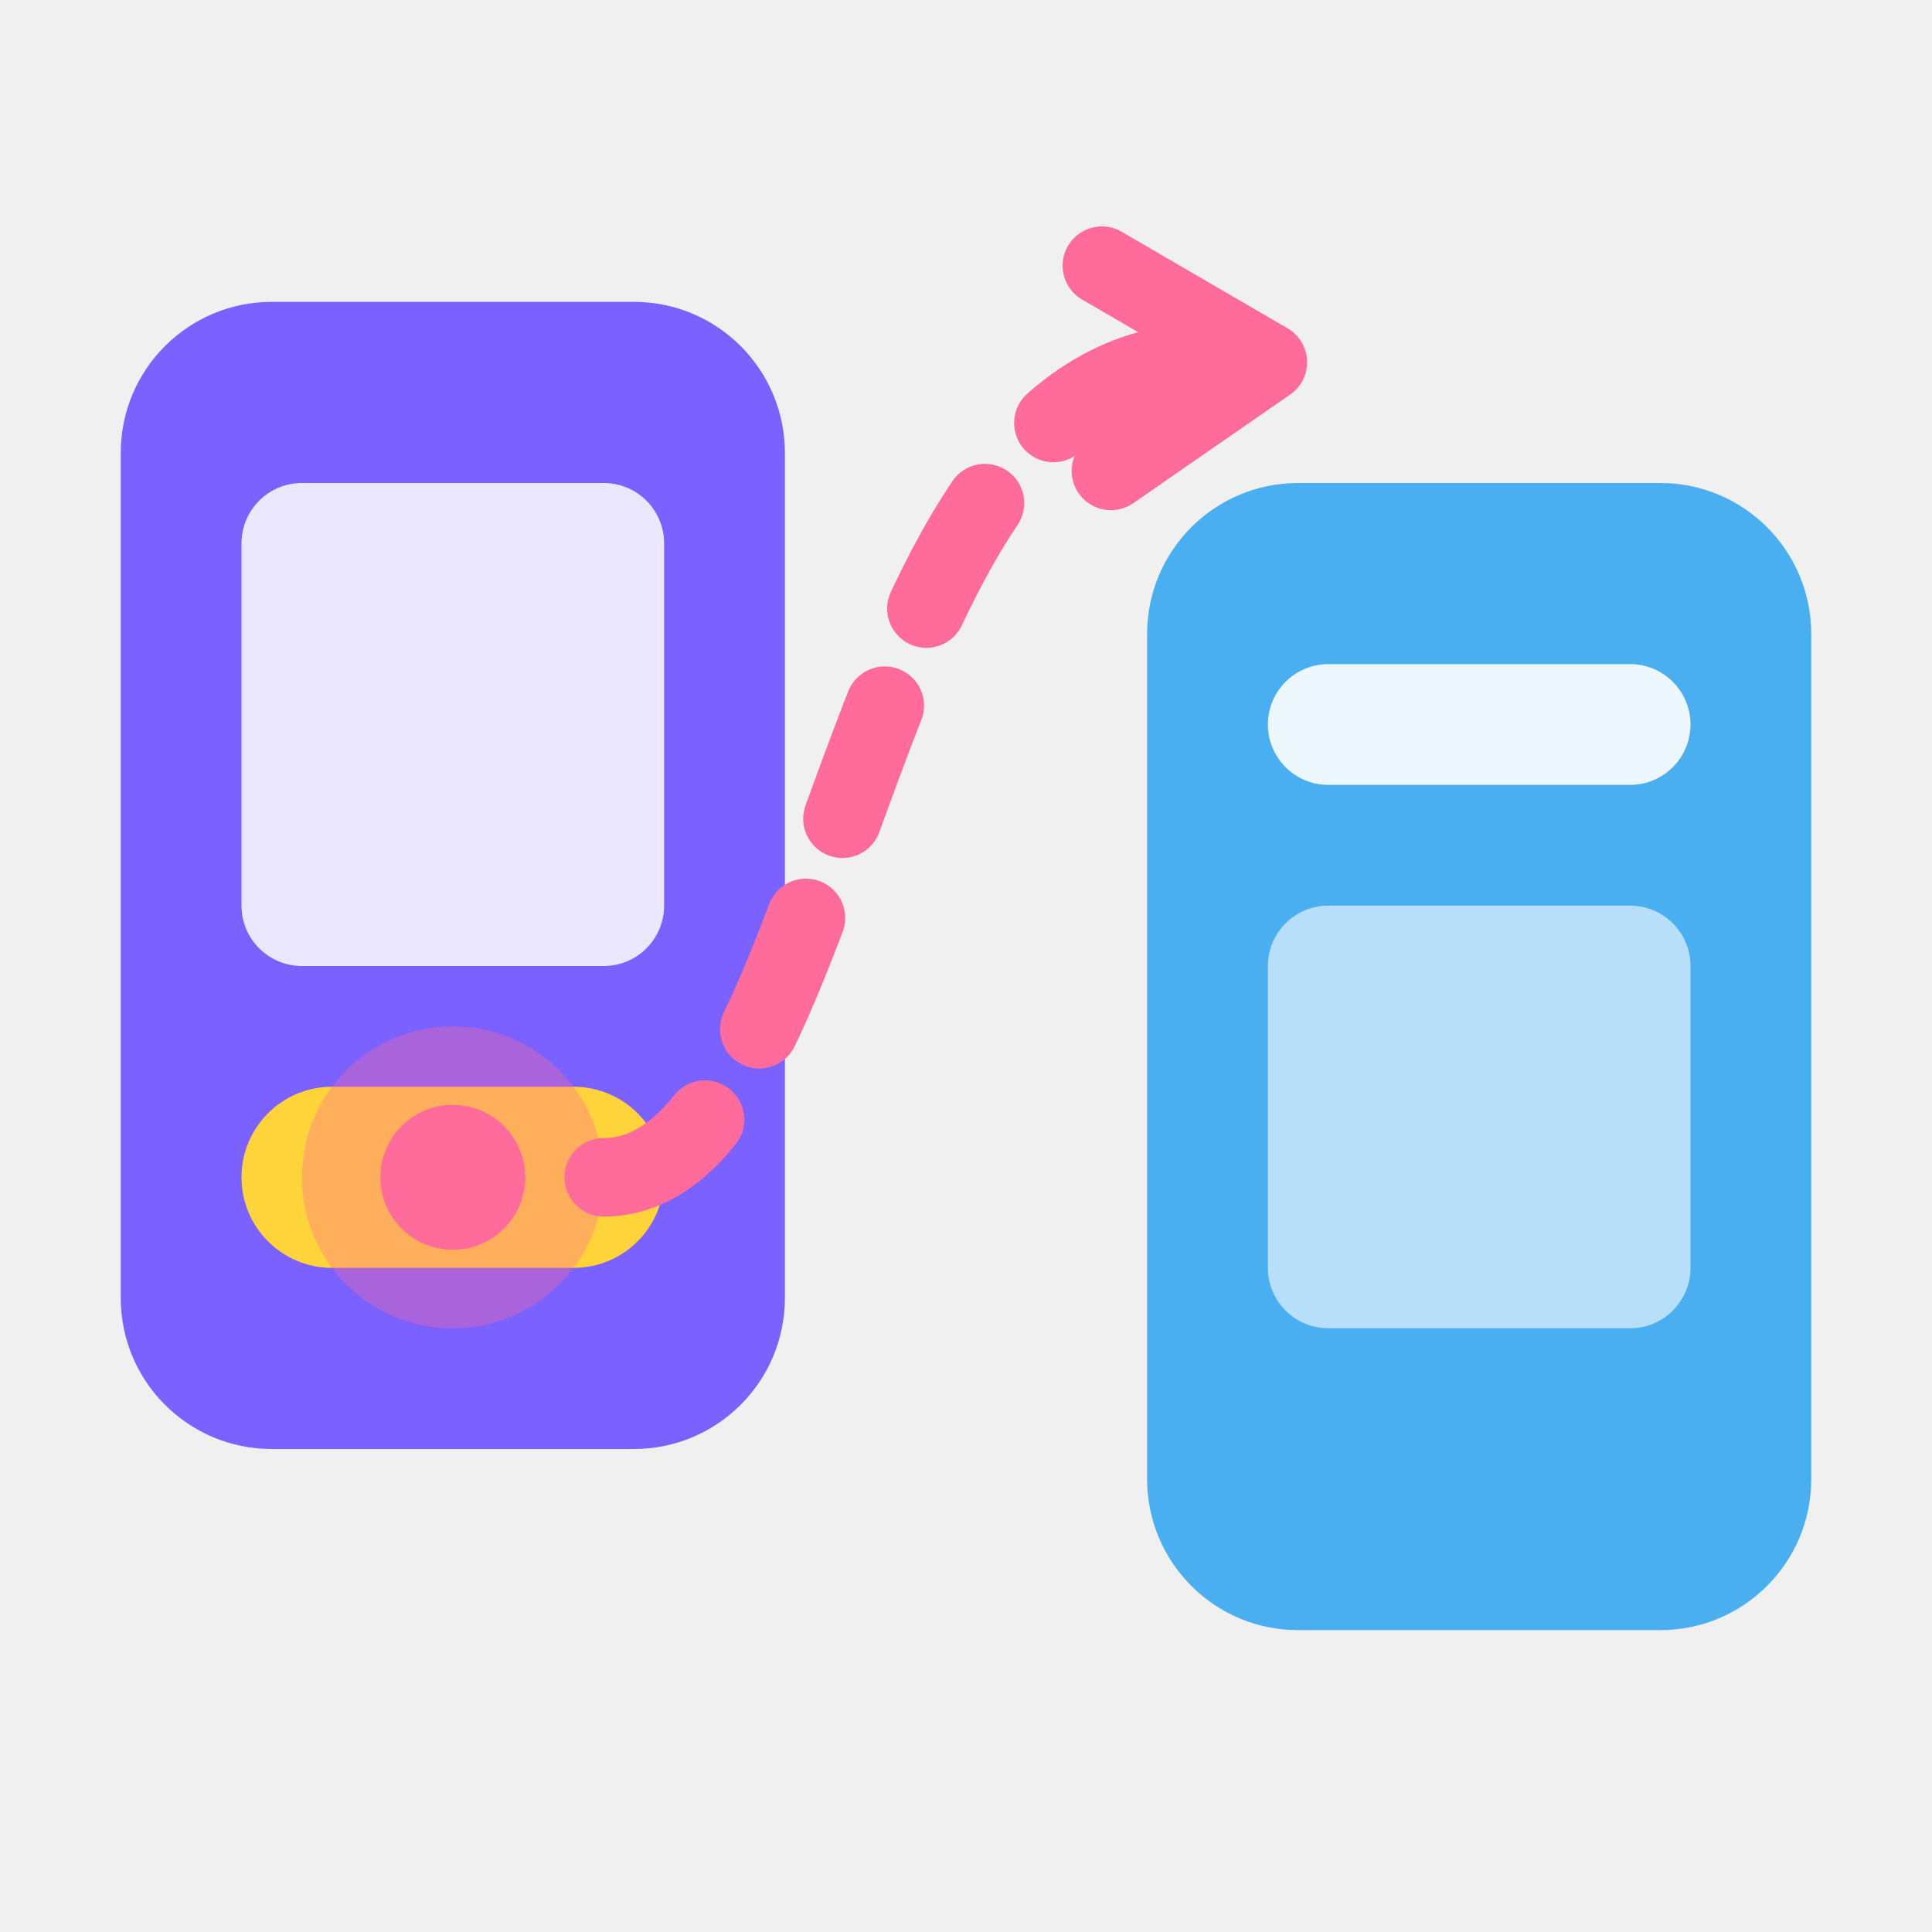
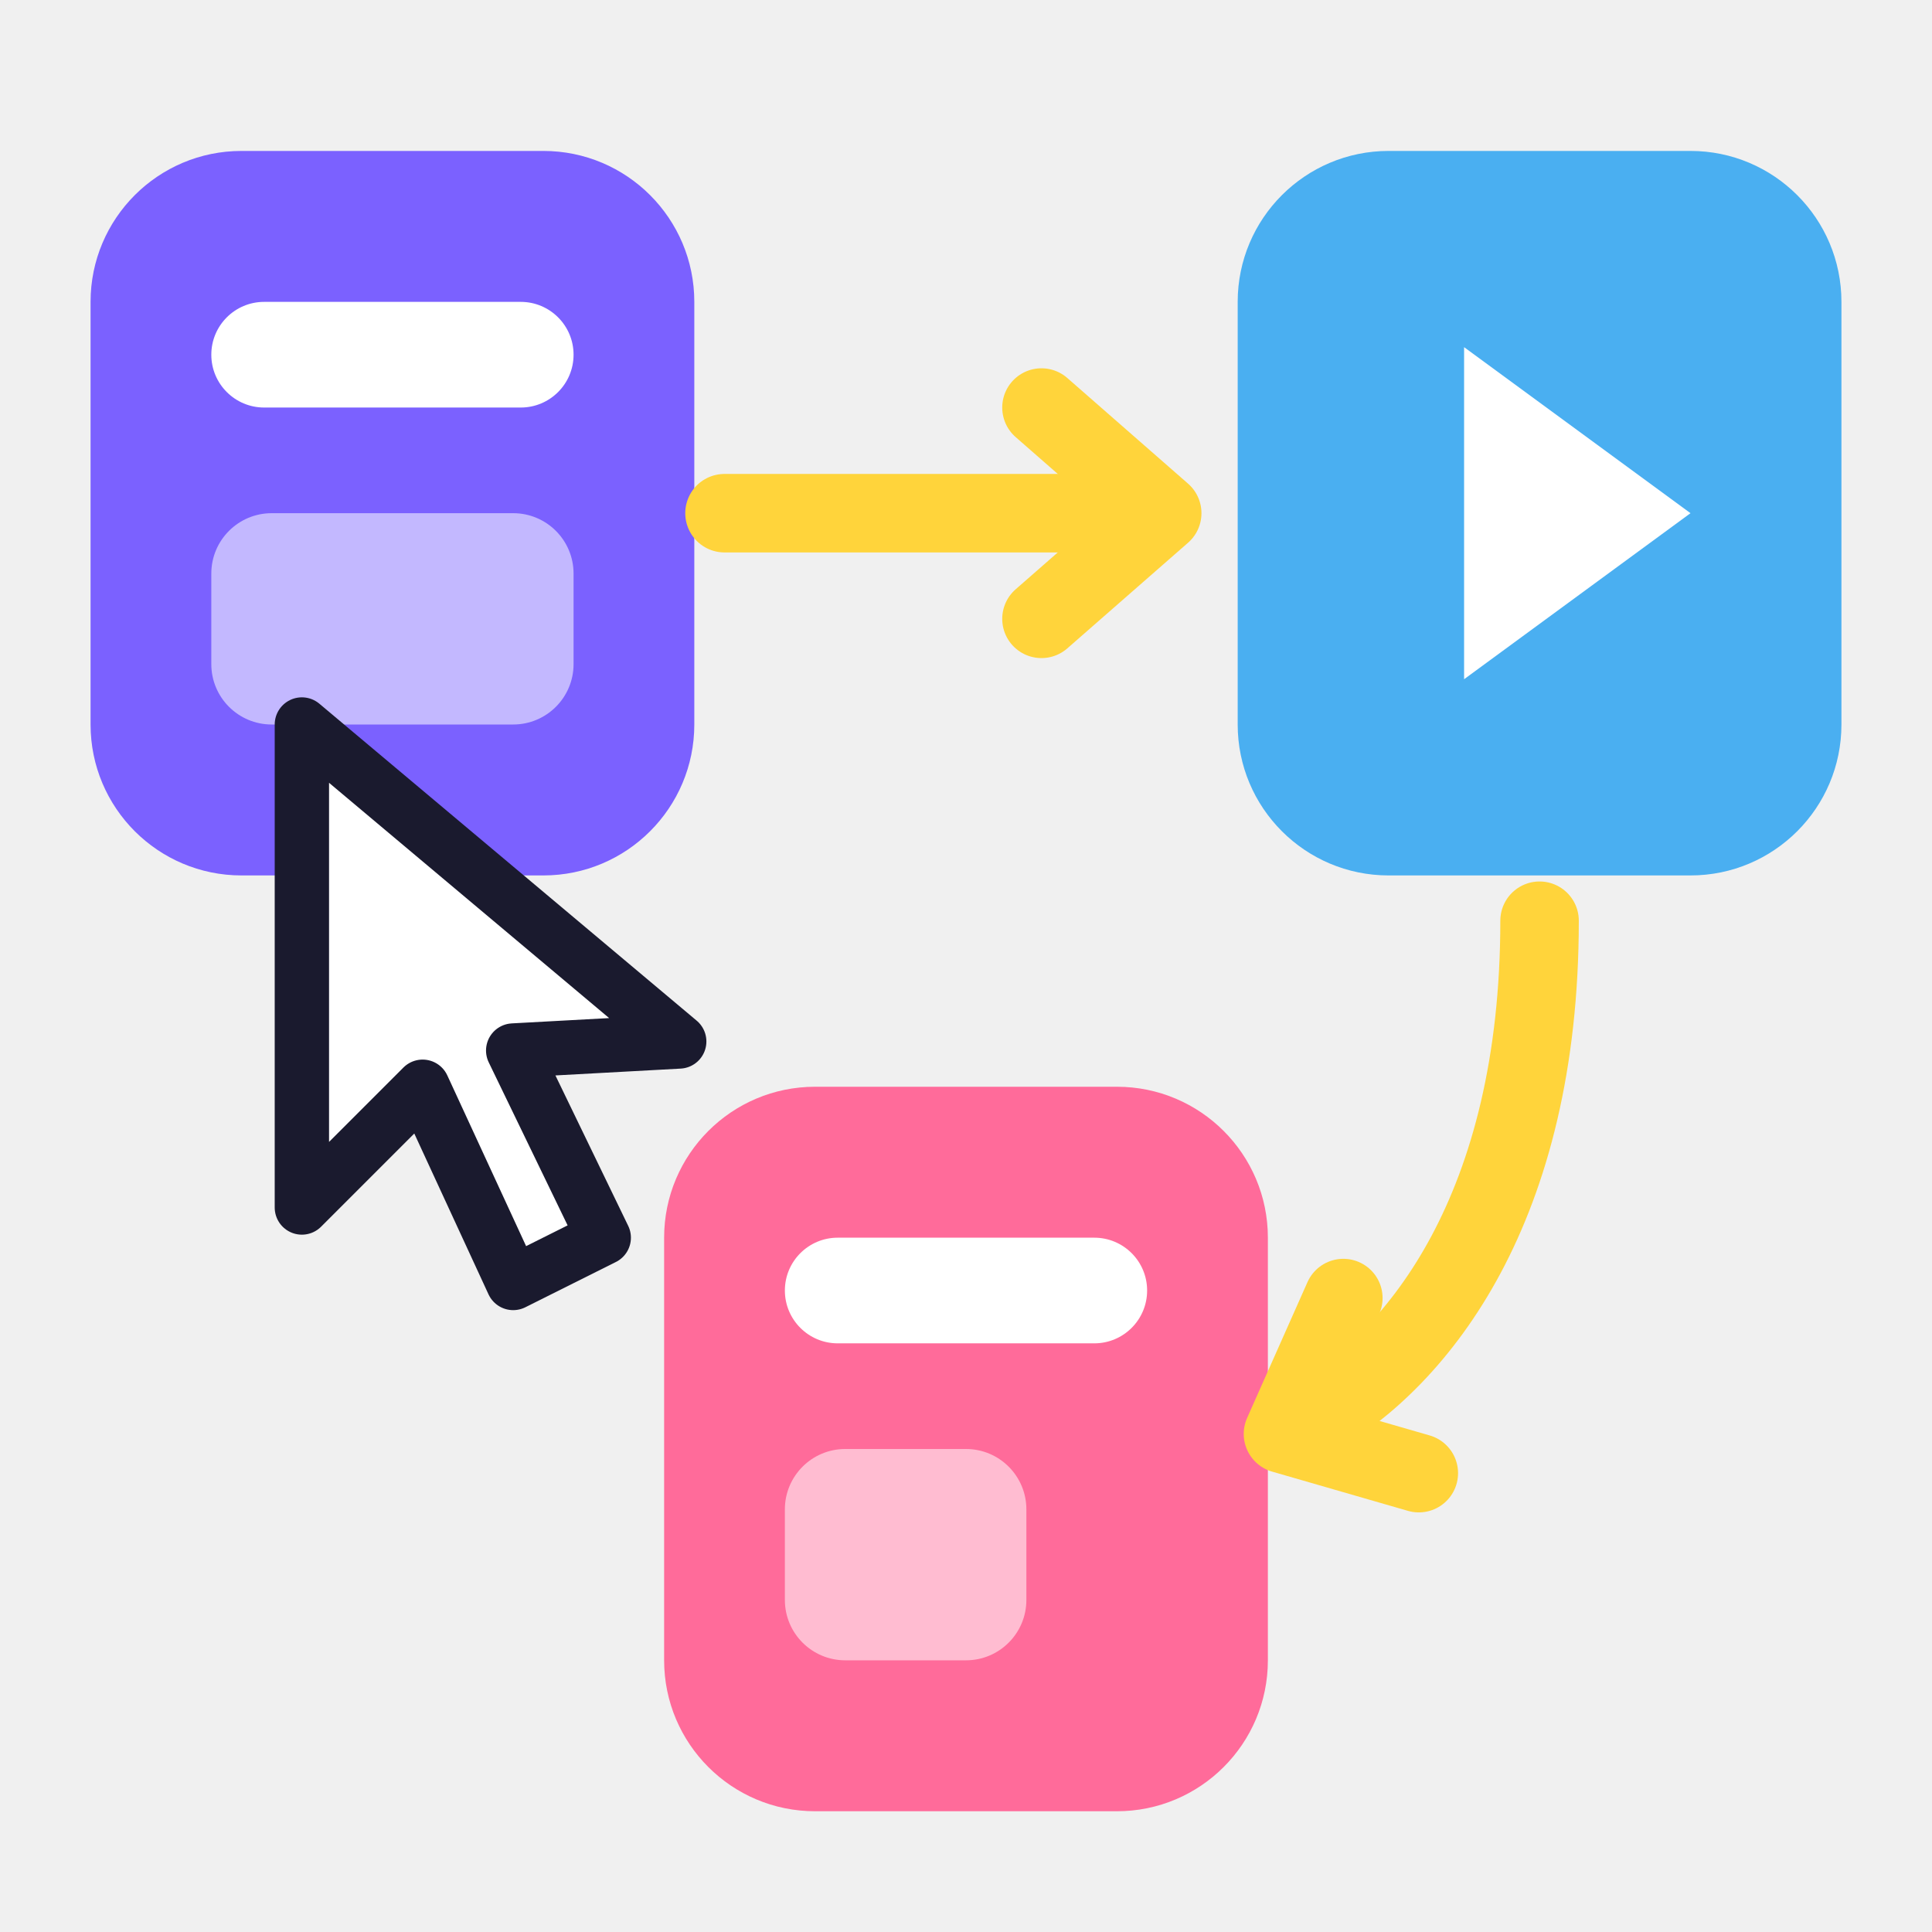
<svg xmlns="http://www.w3.org/2000/svg" width="64" height="64" viewBox="0 0 64 64" fill="none">
-   <rect x="4" y="10" width="22" height="38" rx="5" fill="#7B61FF" />
-   <rect x="8" y="16" width="14" height="16" rx="2" fill="#FFFFFF" fill-opacity="0.85" />
-   <rect x="8" y="36" width="14" height="6" rx="3" fill="#FFD43B" />
-   <rect x="38" y="16" width="22" height="38" rx="5" fill="#4AAFF1" />
-   <rect x="42" y="22" width="14" height="4" rx="2" fill="#FFFFFF" fill-opacity="0.9" />
-   <rect x="42" y="30" width="14" height="14" rx="2" fill="#FFFFFF" fill-opacity="0.6" />
-   <path d="M20 39 C 28 39 28 12 40 12" stroke="#FF6B9A" stroke-width="2.6" stroke-linecap="round" stroke-dasharray="4 3.5" fill="none" />
-   <path d="M36.5 8.8 L42 12 L36.8 15.6" stroke="#FF6B9A" stroke-width="2.6" stroke-linecap="round" stroke-linejoin="round" fill="none" />
-   <circle cx="15" cy="39" r="5" fill="#FF6B9A" fill-opacity="0.35" />
-   <circle cx="15" cy="39" r="2.4" fill="#FF6B9A" />
+   <rect x="3" y="5" width="20" height="24" rx="5" fill="#7B61FF" />
+   <rect x="7" y="10" width="12" height="3.5" rx="1.75" fill="#FFFFFF" />
+   <rect x="7" y="17" width="12" height="7" rx="2" fill="#FFFFFF" fill-opacity="0.55" />
+   <rect x="41" y="5" width="20" height="24" rx="5" fill="#4AAFF1" />
+   <path d="M48.5 11.5 L56 17 L48.5 22.5 Z" fill="#FFFFFF" />
+   <rect x="22" y="36" width="20" height="24" rx="5" fill="#FF6B9A" />
+   <rect x="26" y="41" width="12" height="3.5" rx="1.75" fill="#FFFFFF" />
+   <rect x="26" y="48" width="8" height="7" rx="2" fill="#FFFFFF" fill-opacity="0.55" />
+   <path d="M24 17 H37.5" stroke="#FFD43B" stroke-width="2.6" stroke-linecap="round" fill="none" />
+   <path d="M34.5 13.5 L38.5 17 L34.5 20.5" stroke="#FFD43B" stroke-width="2.6" stroke-linecap="round" stroke-linejoin="round" fill="none" />
+   <path d="M51 30.5 C 51 40 47 45 43.5 47" stroke="#FFD43B" stroke-width="2.6" stroke-linecap="round" fill="none" />
+   <path d="M44.5 43 L42.5 47.5 L47 48.8" stroke="#FFD43B" stroke-width="2.6" stroke-linecap="round" stroke-linejoin="round" fill="none" />
+   <path d="M10 24 L10 40 L14 36 L17 42.5 L20 41 L17 34.8 L22.5 34.5 Z" fill="#FFFFFF" stroke="#1A1A2E" stroke-width="1.8" stroke-linejoin="round" />
</svg>
